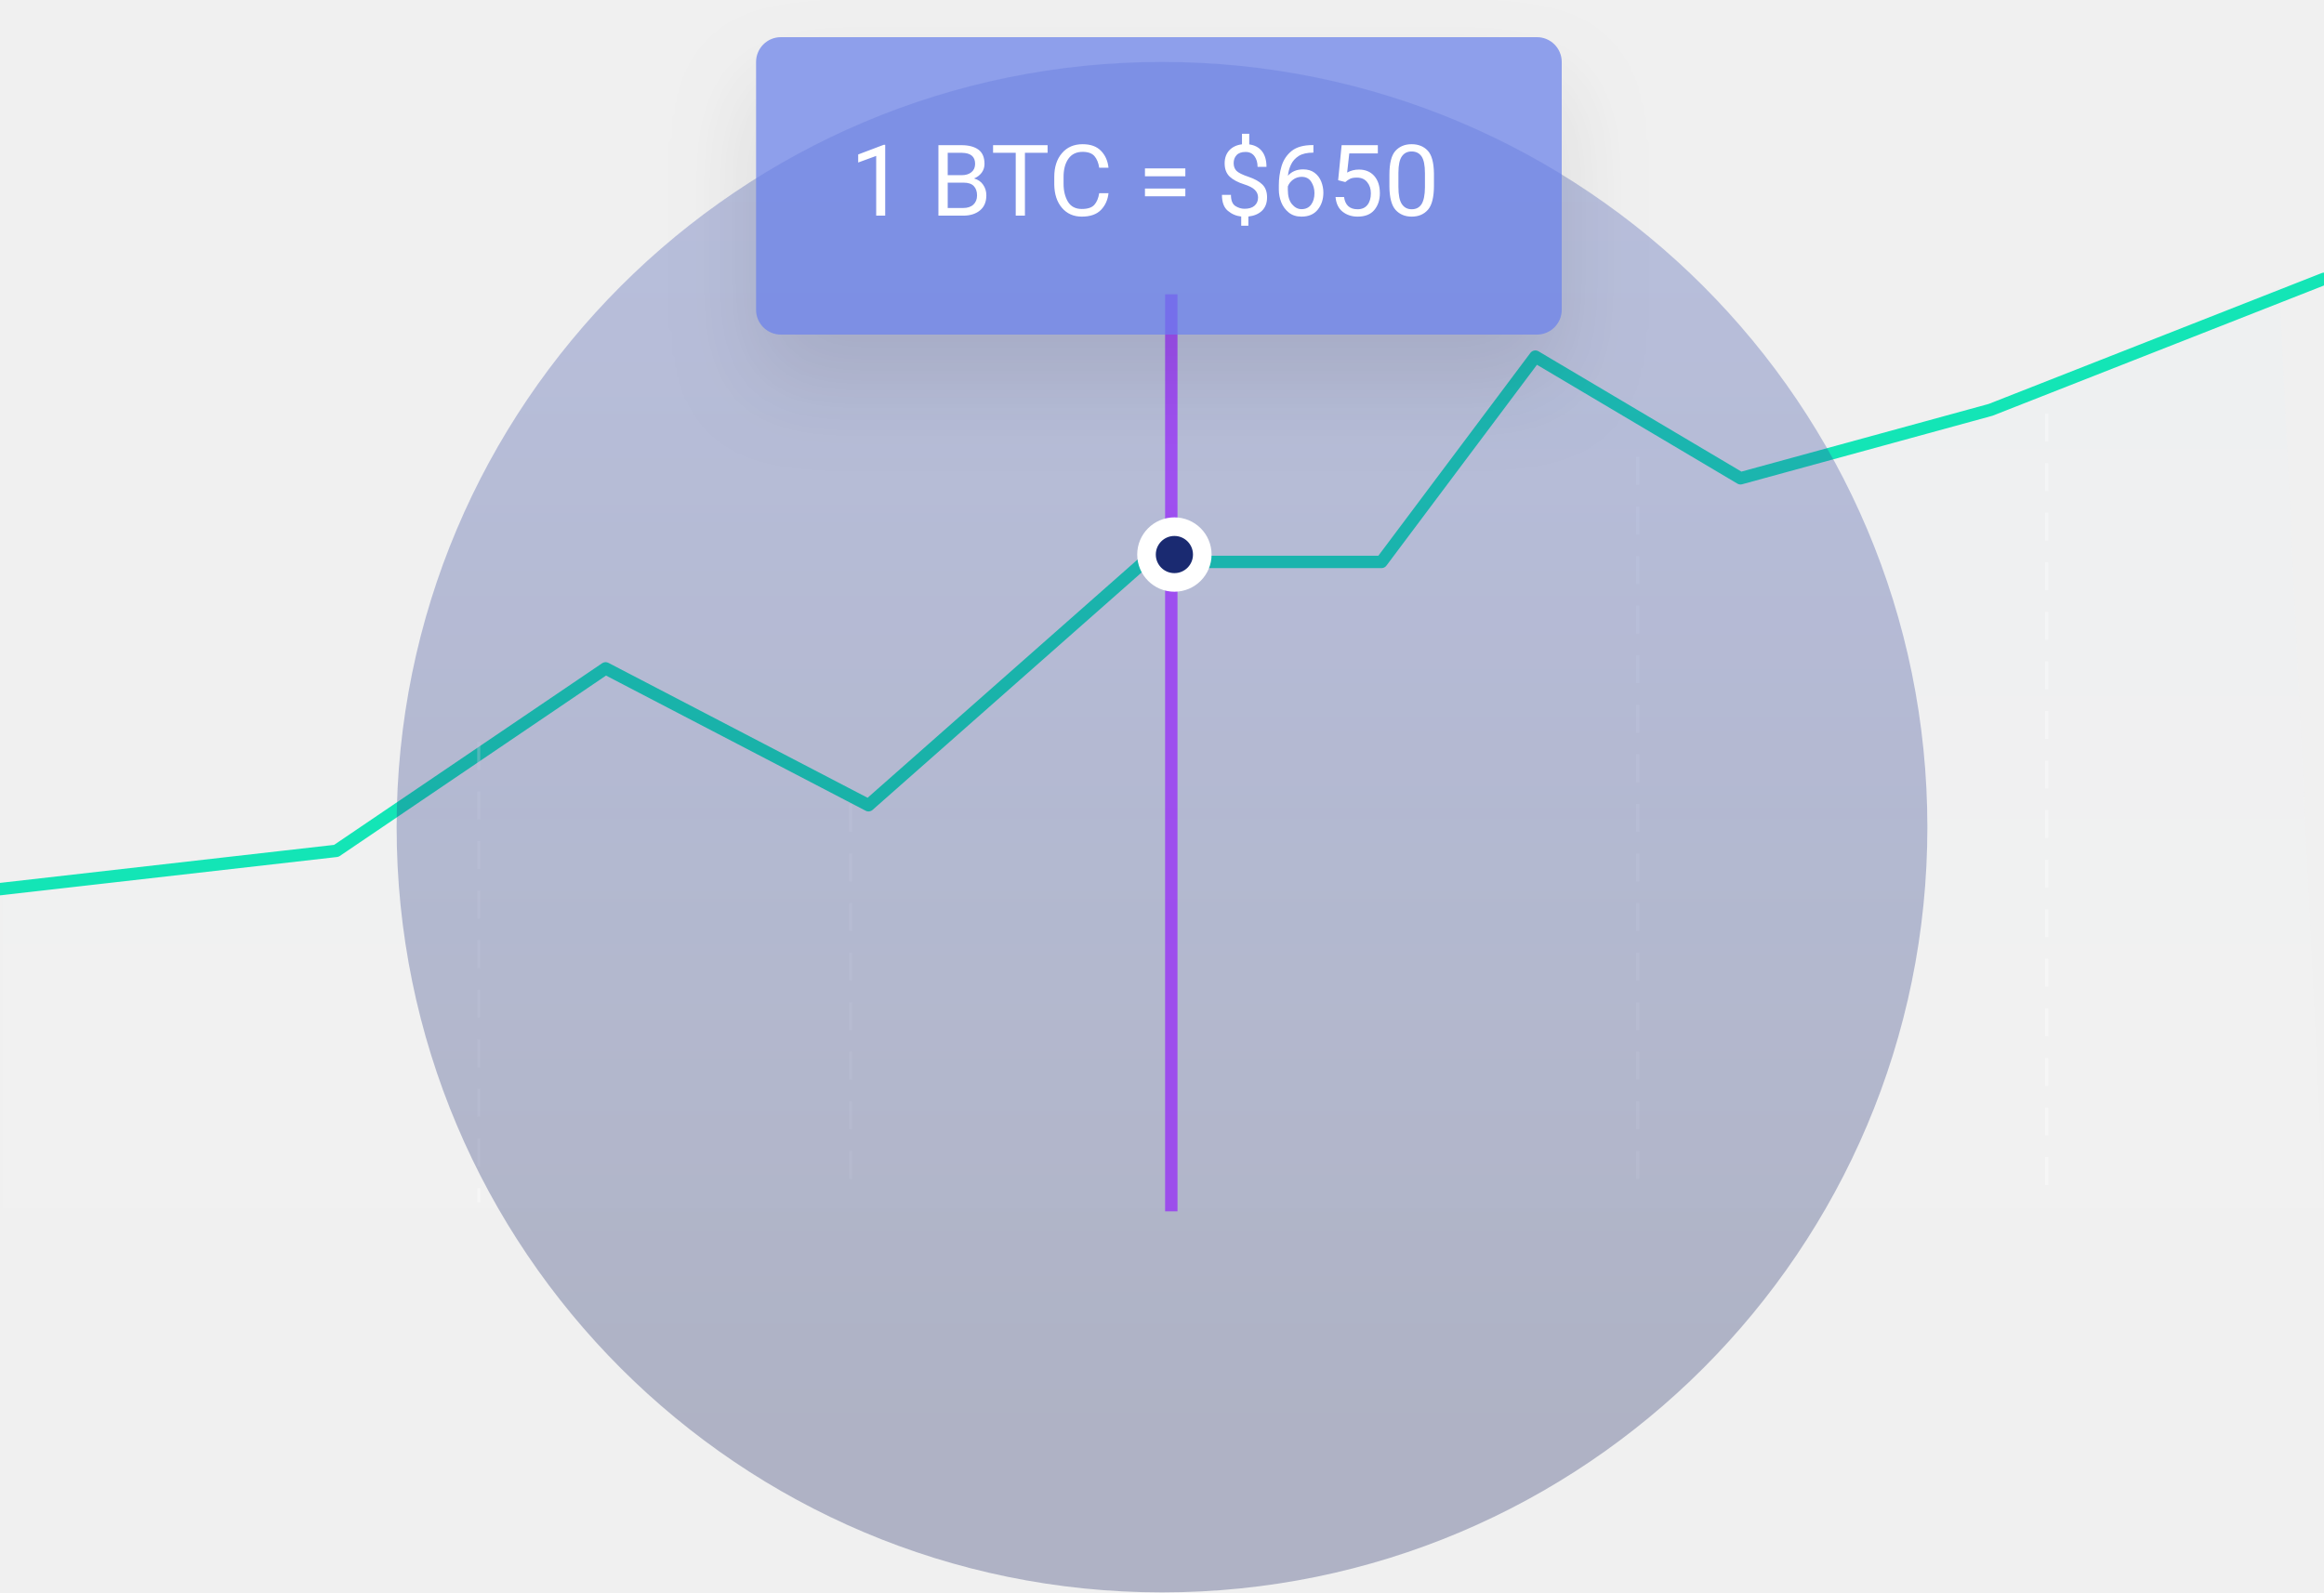
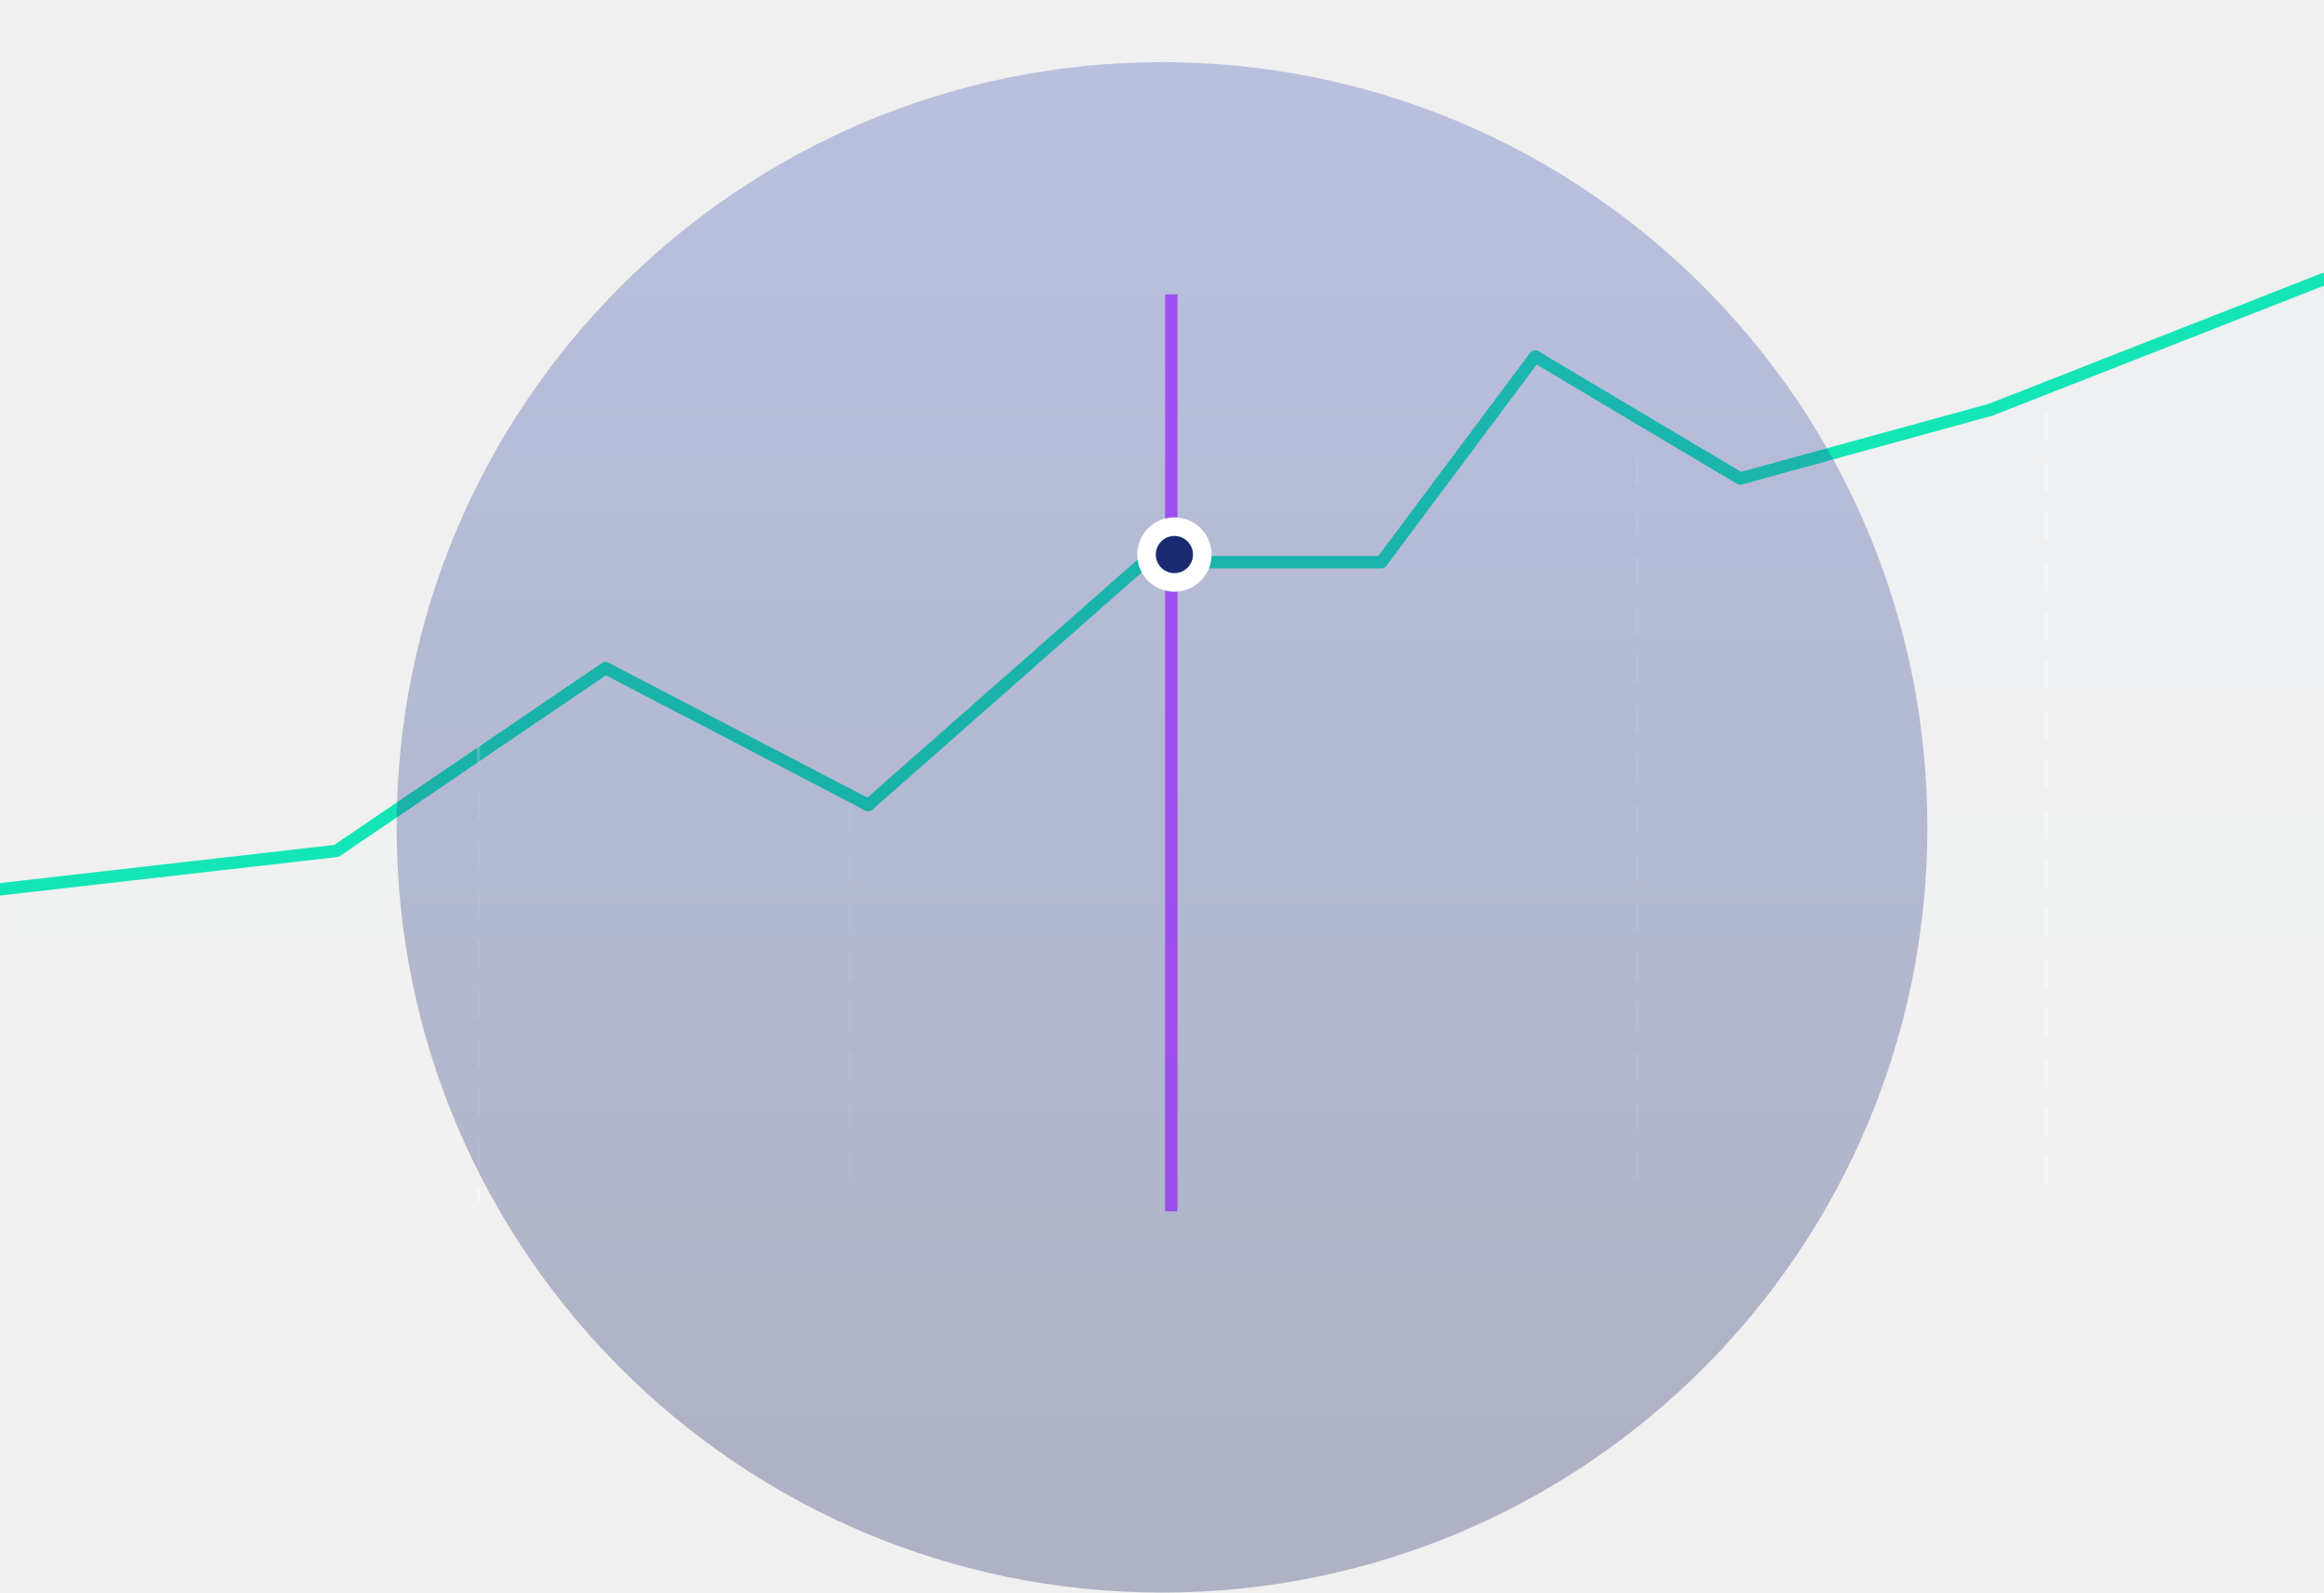
- <svg xmlns="http://www.w3.org/2000/svg" xmlns:xlink="http://www.w3.org/1999/xlink" width="375px" height="257px" viewBox="0 0 375 257" version="1.1">
-   <defs>
-     <linearGradient x1="50%" y1="0%" x2="50%" y2="83.859%" id="linearGradient-1">
-       <stop stop-color="#CDE7FF" offset="0%" />
-       <stop stop-color="#FFFFFF" offset="100%" />
-     </linearGradient>
-     <linearGradient x1="50%" y1="0%" x2="50%" y2="89.467%" id="linearGradient-2">
-       <stop stop-color="#3950B5" offset="0%" />
-       <stop stop-color="#162360" offset="100%" />
-     </linearGradient>
-     <rect id="path-3" x="0" y="0" width="130" height="48" rx="4" />
-     <filter x="-50%" y="-50%" width="200%" height="200%" filterUnits="objectBoundingBox" id="filter-4">
-       <feOffset dx="0" dy="8" in="SourceAlpha" result="shadowOffsetOuter1" />
-       <feGaussianBlur stdDeviation="7" in="shadowOffsetOuter1" result="shadowBlurOuter1" />
-       <feColorMatrix values="0 0 0 0 0   0 0 0 0 0   0 0 0 0 0  0 0 0 0.129 0" type="matrix" in="shadowBlurOuter1" />
-     </filter>
-   </defs>
-   <g id="Onboarding" stroke="none" stroke-width="1" fill="none" fill-rule="evenodd">
-     <g id="0.2.2---Tour-2" transform="translate(0, -200)">
+ <svg xmlns="http://www.w3.org/2000/svg" version="1.1" id="Layer_1" x="0px" y="0px" viewBox="0 0 375 257" style="enable-background:new 0 0 375 257;" xml:space="preserve">
+   <style type="text/css">
+ 	.st0{opacity:6.325793e-02;fill:url(#Line-Copy_1_);enable-background:new    ;}
+ 	.st1{fill:none;stroke:#13E5B6;stroke-width:2;stroke-linecap:round;stroke-linejoin:round;}
+ 	
+ 		.st2{opacity:0.334;fill:none;stroke:#FFFFFF;stroke-width:0.5;stroke-linecap:square;stroke-dasharray:4;enable-background:new    ;}
+ 	.st3{opacity:0.3;fill:url(#Oval-2_1_);enable-background:new    ;}
+ 	.st4{opacity:0.64;fill:none;stroke:#9012FE;stroke-width:2;stroke-linecap:square;enable-background:new    ;}
+ 	.st5{fill:#1A2A71;stroke:#FFFFFF;stroke-width:3;}
+ </style>
+   <g id="Onboarding">
+     <g id="_x30_.2.2---Tour-2" transform="translate(0, -200)">
      <g id="bitcoin-currency" transform="translate(0, 206)">
        <g id="bg-2" transform="translate(0, 3.530453)">
-           <polygon id="Line-Copy" fill="url(#linearGradient-1)" opacity="0.063" points="54.267 126.565 98.756 99.568 139.106 120.429 185.506 82.387 222.911 82.387 246.707 49.253 278.78 65.207 324.303 56.616 367.788 36.859 375 185.47 150.148 185.47 0.426 185.47 0.426 135.155" />
-           <polyline id="Line" stroke="#13E5B6" stroke-width="2" stroke-linecap="round" stroke-linejoin="round" points="0 133.97 54.267 127.792 97.721 98.34 140.141 120.429 184.629 81.16 222.911 81.16 247.741 48.026 280.849 67.661 321.2 56.616 375 35.47" />
-           <path d="M137.25,120.47 L137.25,183.487" id="Line-Copy-2" stroke="#FFFFFF" stroke-width="0.5" stroke-linecap="square" stroke-dasharray="4" opacity="0.334" />
-           <path d="M77.25,110.47 L77.25,184.266" id="Line-Copy-3" stroke="#FFFFFF" stroke-width="0.5" stroke-linecap="square" stroke-dasharray="4" opacity="0.334" />
-           <path d="M264.25,64.47 L264.25,183.871" id="Line-Copy-4" stroke="#FFFFFF" stroke-width="0.5" stroke-linecap="square" stroke-dasharray="4" opacity="0.334" />
-           <path d="M330.25,57.47 L330.25,183.504" id="Line-Copy-5" stroke="#FFFFFF" stroke-width="0.5" stroke-linecap="square" stroke-dasharray="4" opacity="0.334" />
-           <path d="M187.5,247.47 C255.707,247.47 311,192.177 311,123.97 C311,55.762 255.707,0.47 187.5,0.47 C119.293,0.47 64,55.762 64,123.97 C64,192.177 119.293,247.47 187.5,247.47 Z" id="Oval-2" fill="url(#linearGradient-2)" opacity="0.3" />
+           <linearGradient id="Line-Copy_1_" gradientUnits="userSpaceOnUse" x1="-117.185" y1="513.682" x2="-117.185" y2="512.836" gradientTransform="matrix(374.5743 0 0 -148.6105 44082.191 76374.055)">
+             <stop offset="0" style="stop-color:#CDE7FF" />
+             <stop offset="1" style="stop-color:#FFFFFF" />
+           </linearGradient>
+           <polygon id="Line-Copy" class="st0" points="54.3,126.6 98.8,99.6 139.1,120.4 185.5,82.4 222.9,82.4 246.7,49.3 278.8,65.2       324.3,56.6 375,35.5 375,185.5 150.1,185.5 0.4,185.5 0.4,135.2     " />
+           <polyline id="Line" class="st1" points="0,134 54.3,127.8 97.7,98.3 140.1,120.4 184.6,81.2 222.9,81.2 247.7,48 280.8,67.7       321.2,56.6 375,35.5     " />
+           <path id="Line-Copy-2" class="st2" d="M137.2,120.5v63" />
+           <path id="Line-Copy-3" class="st2" d="M77.2,110.5v73.8" />
+           <path id="Line-Copy-4" class="st2" d="M264.2,64.5v119.4" />
+           <path id="Line-Copy-5" class="st2" d="M330.2,57.5v126" />
+           <linearGradient id="Oval-2_1_" gradientUnits="userSpaceOnUse" x1="-117.022" y1="514.389" x2="-117.022" y2="513.494" gradientTransform="matrix(247 0 0 -247 29092 127054.445)">
+             <stop offset="0" style="stop-color:#3950B5" />
+             <stop offset="1" style="stop-color:#162360" />
+           </linearGradient>
+           <path id="Oval-2" class="st3" d="M187.5,247.5c68.2,0,123.5-55.3,123.5-123.5S255.7,0.5,187.5,0.5S64,55.8,64,124      S119.3,247.5,187.5,247.5z" />
        </g>
        <g id="price-" transform="translate(122, 0)">
-           <path d="M67,42.5 L67,188.5" id="Line" stroke="#9012FE" stroke-width="2" stroke-linecap="square" opacity="0.64" />
-           <g id="Rectangle-3" opacity="0.7">
-             <use fill="black" fill-opacity="1" filter="url(#filter-4)" xlink:href="#path-3" />
-             <use fill="#647CE8" fill-rule="evenodd" xlink:href="#path-3" />
-           </g>
-           <text id="1-BTC-=-$650" font-family="Roboto-Regular, Roboto" font-size="16" font-weight="normal" fill="#FFFFFF">
-             <tspan x="15.133" y="28.805">1 BTC = $650</tspan>
-           </text>
-           <circle id="Oval-5" stroke="#FFFFFF" stroke-width="3" fill="#1A2A71" cx="67.5" cy="83.5" r="4.5" />
+           <path id="Line_1_" class="st4" d="M67,42.5v146" />
+           <circle id="Oval-5" class="st5" cx="67.5" cy="83.5" r="4.5" />
        </g>
      </g>
    </g>
  </g>
</svg>
